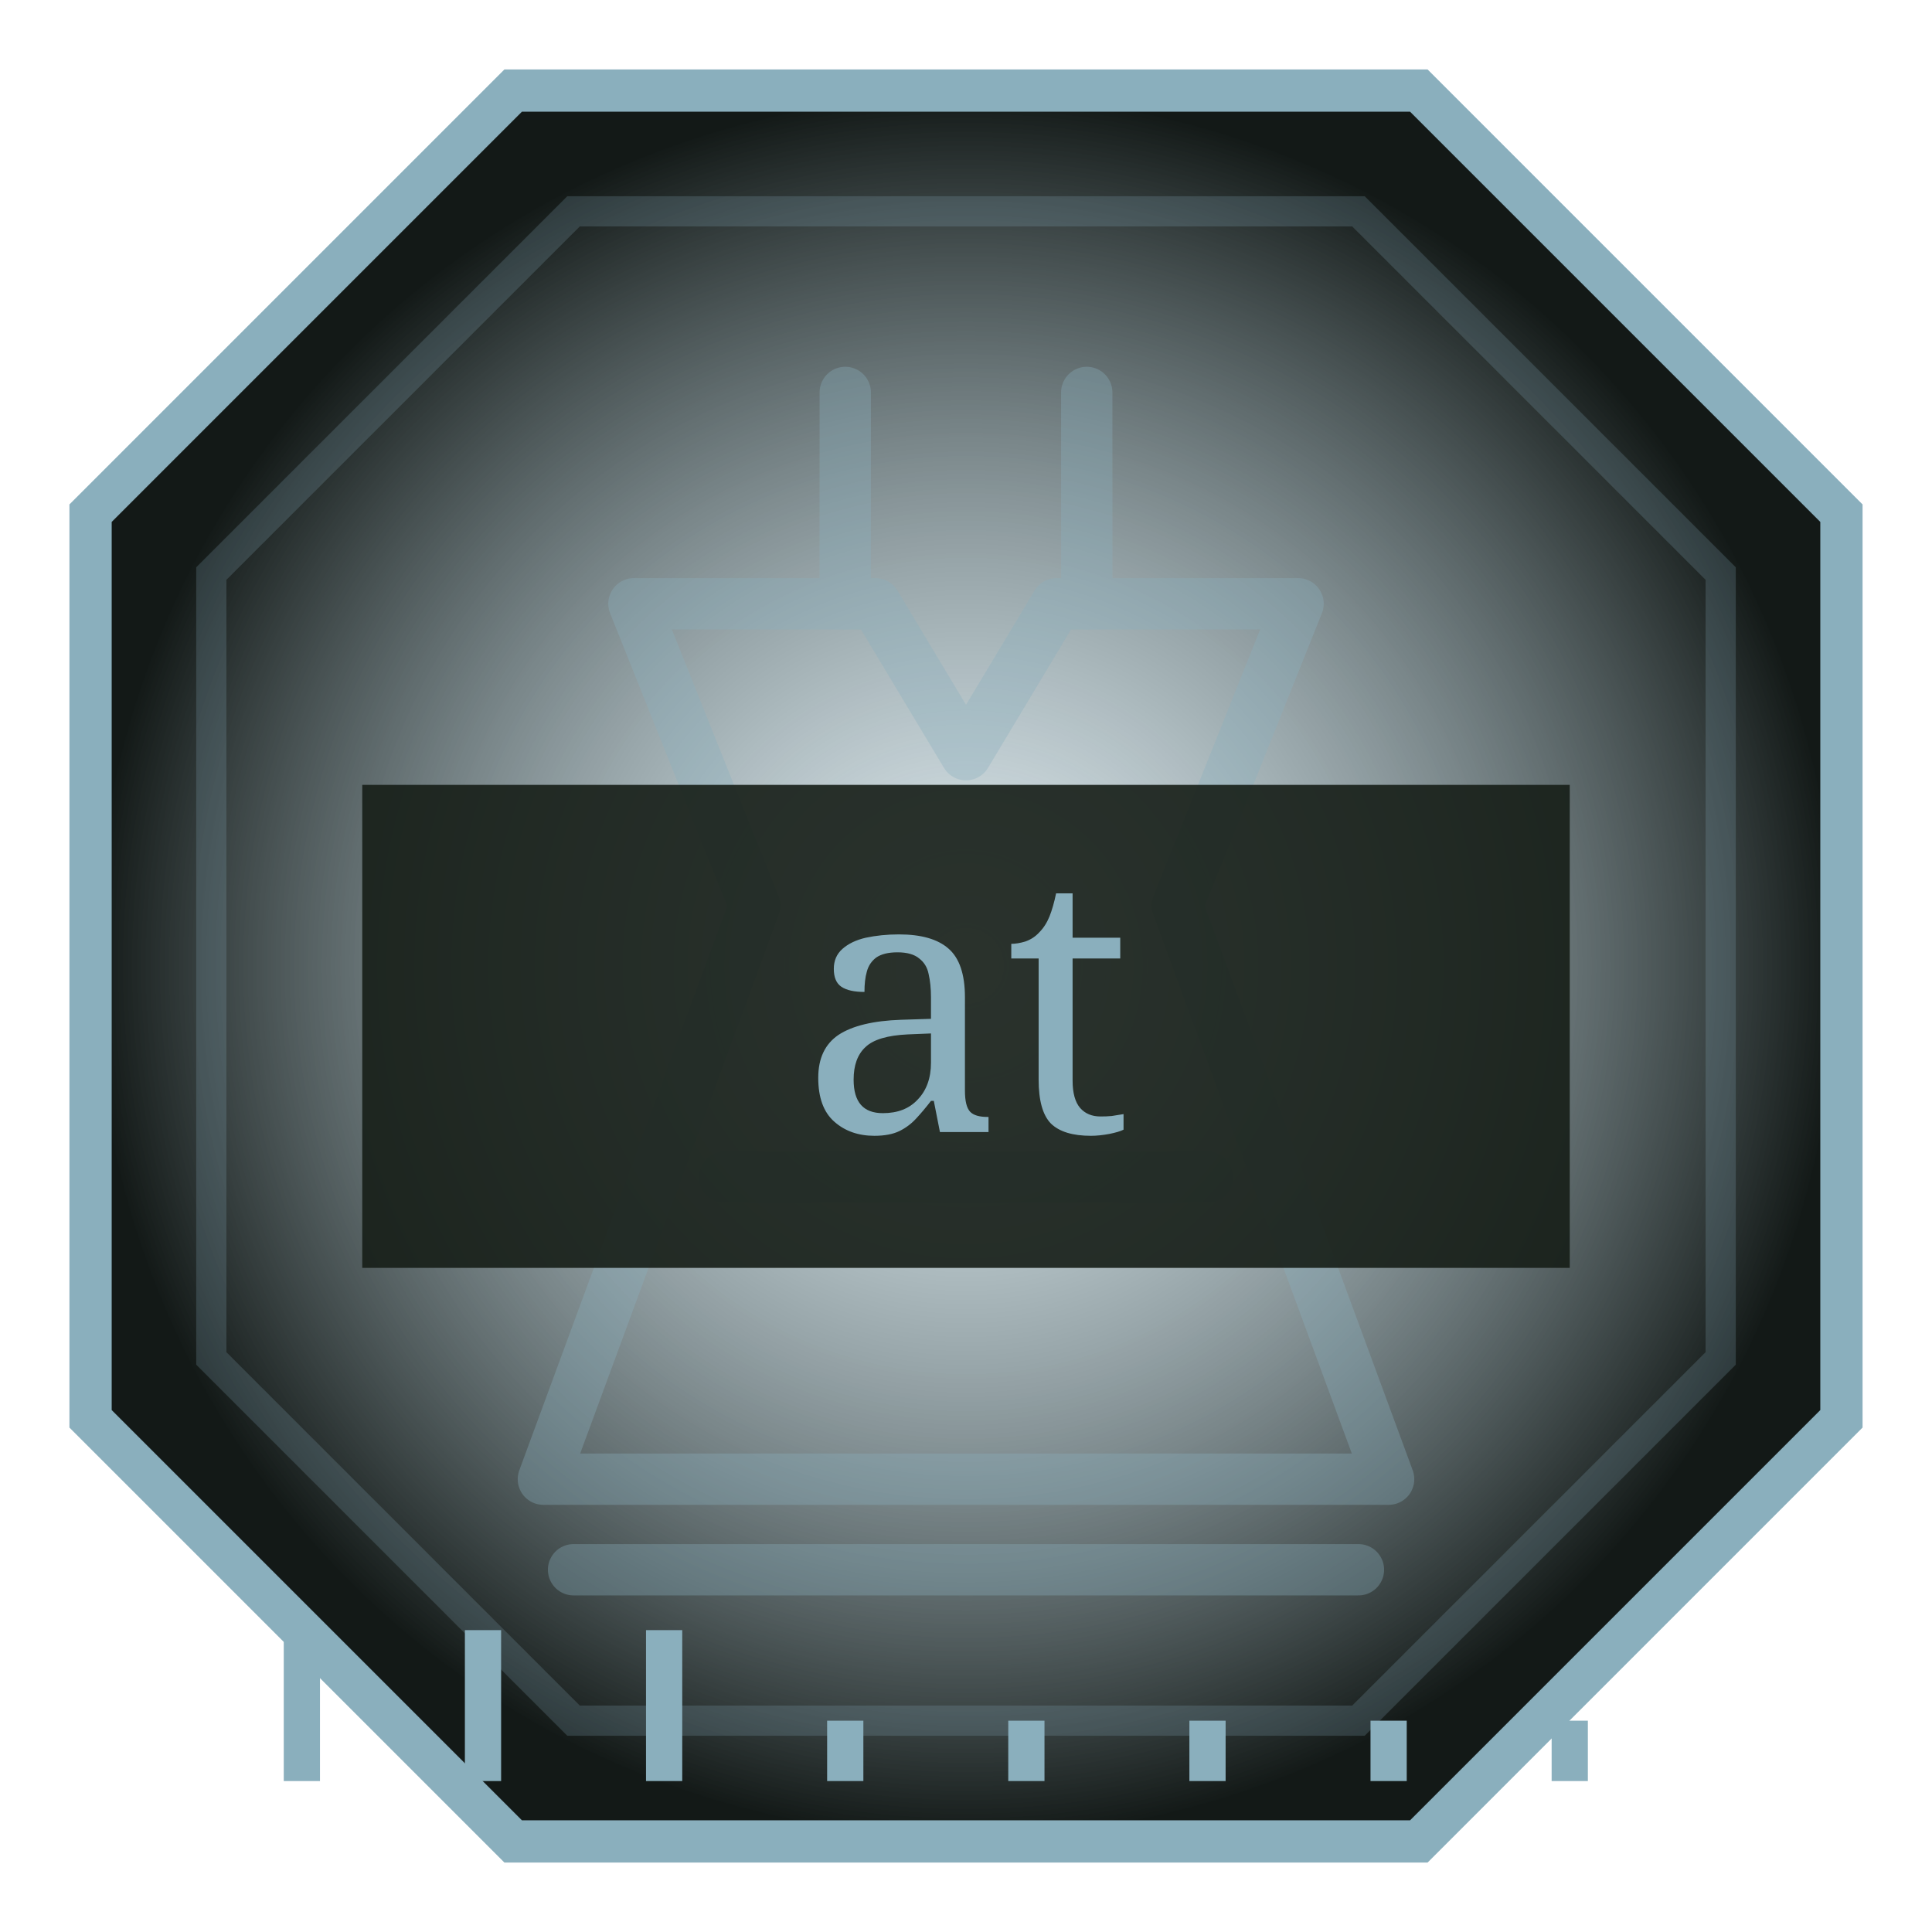
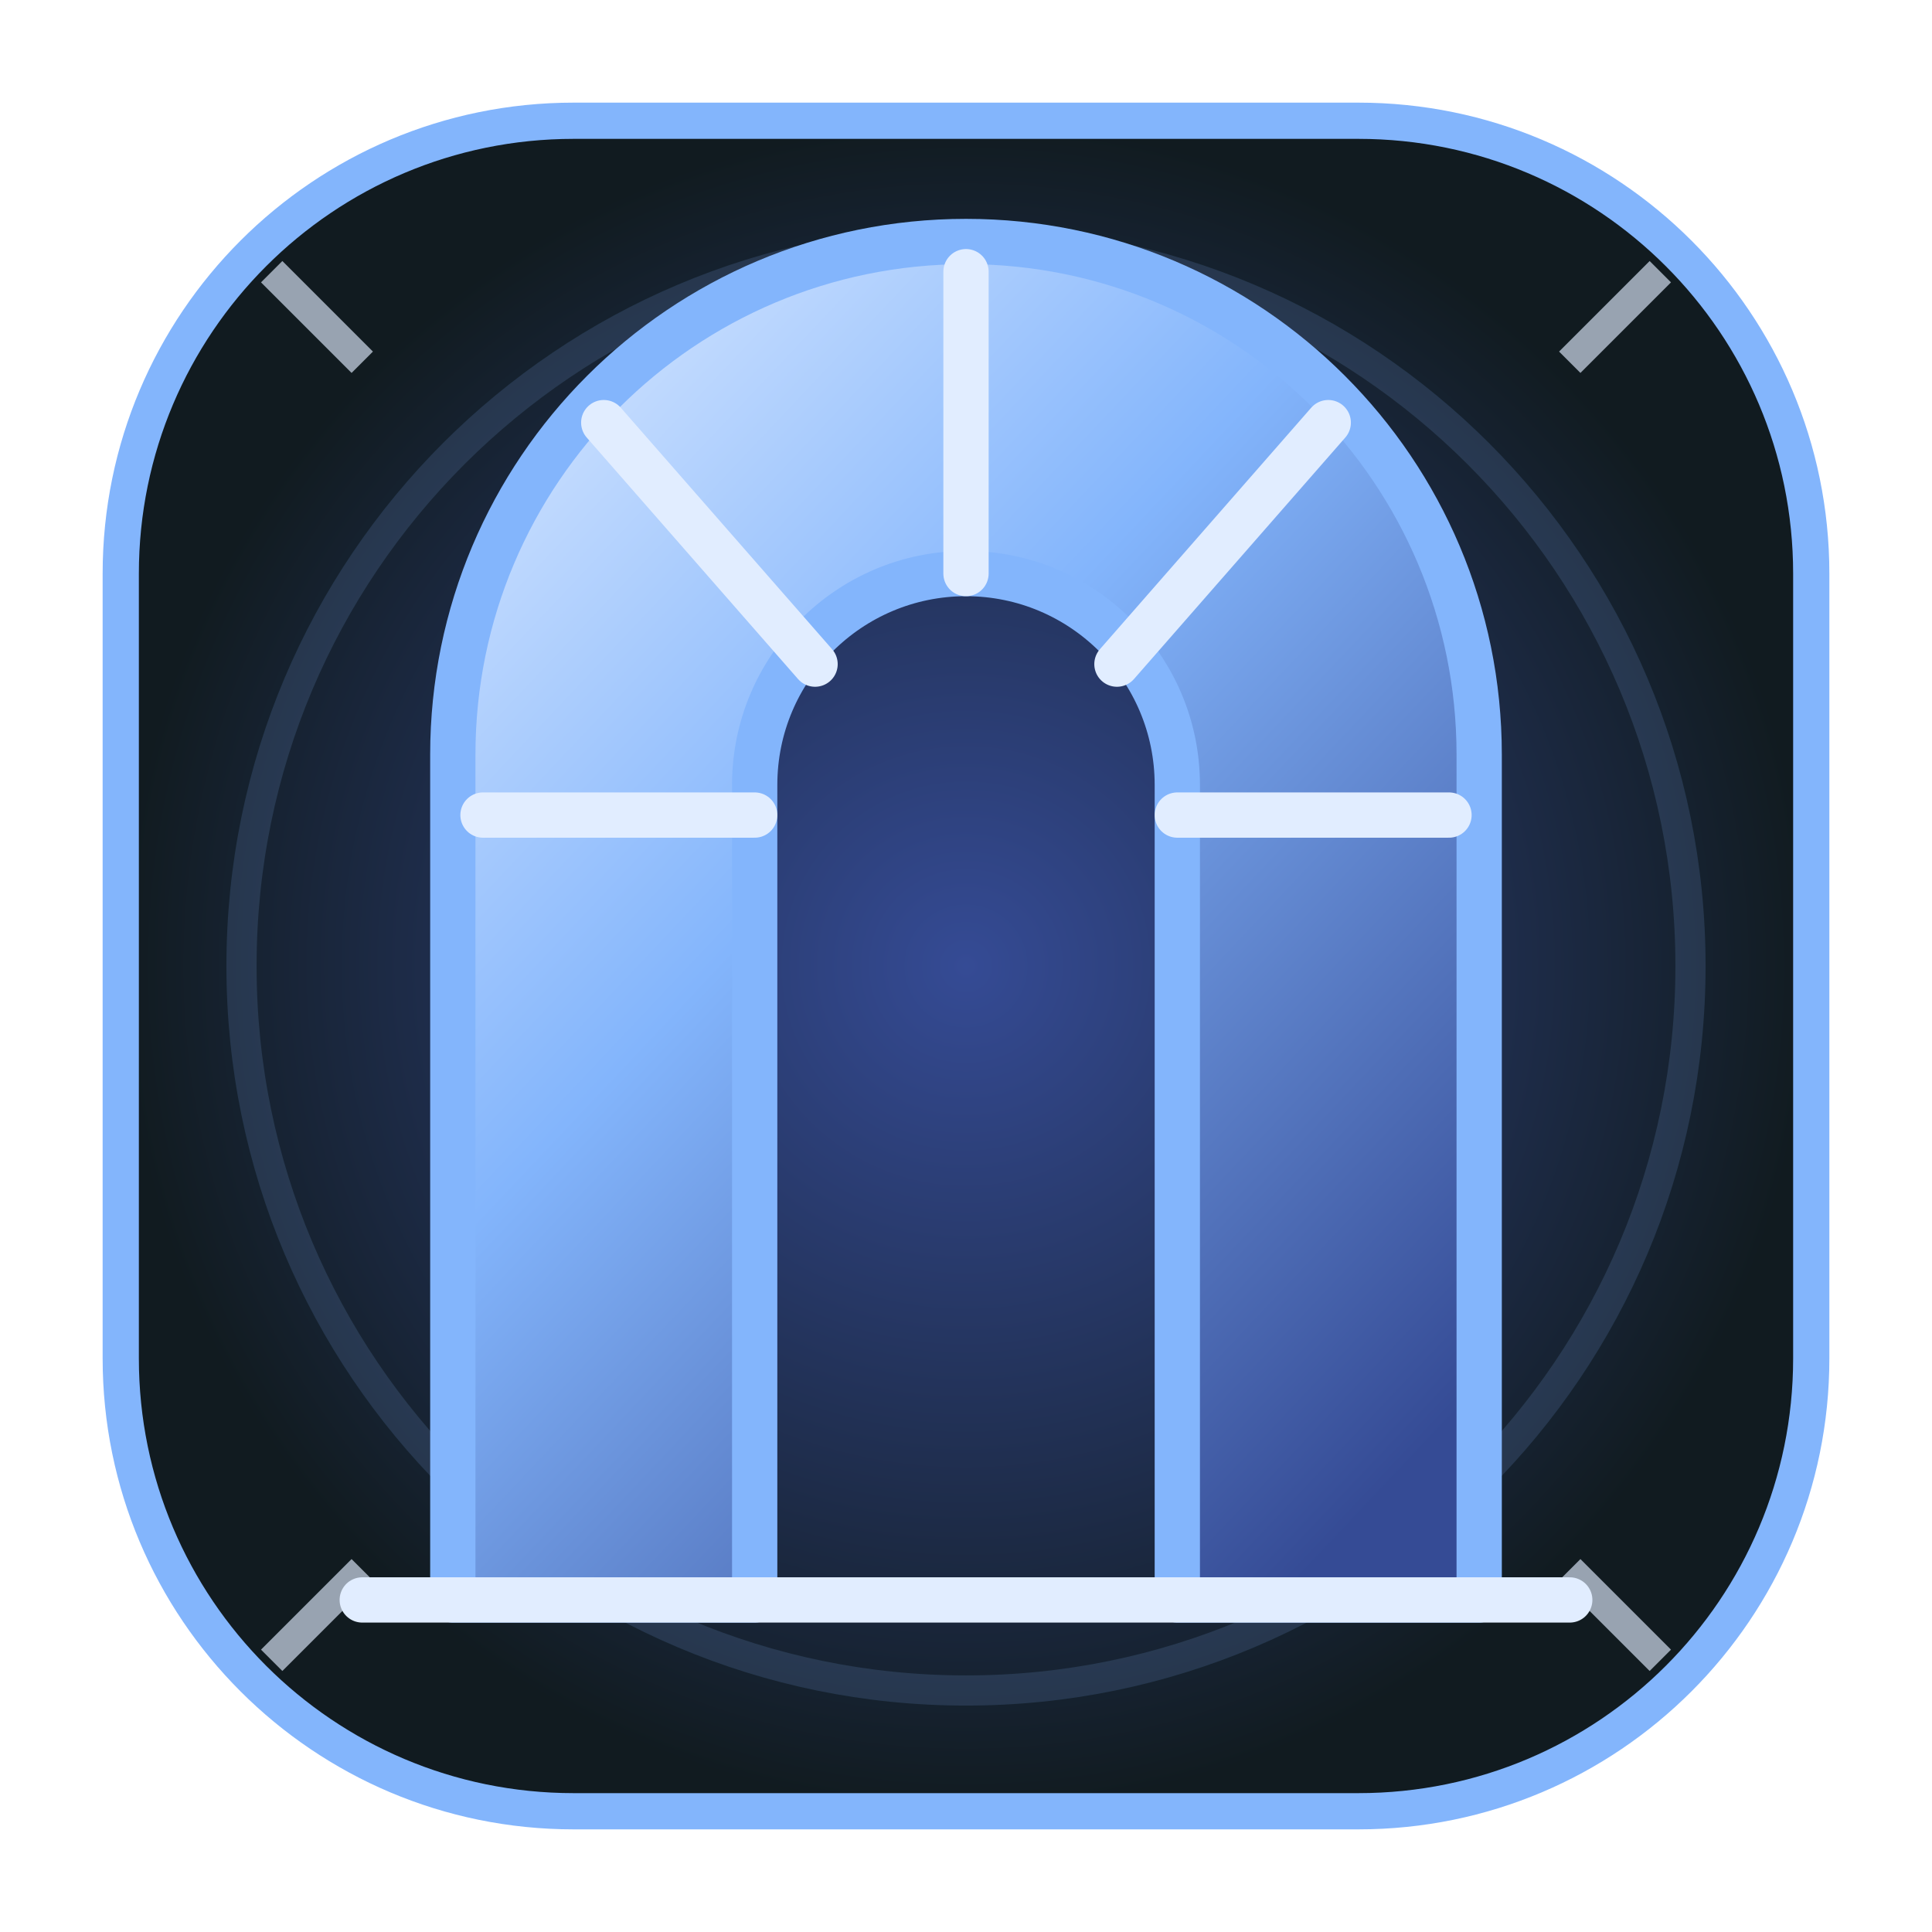
- <svg xmlns="http://www.w3.org/2000/svg" viewBox="0 0 64 64">
+ <svg xmlns="http://www.w3.org/2000/svg" viewBox="0 0 64 64" data-motif="gate" data-palette="blue">
  <defs>
    <radialGradient id="bg">
-       <stop stop-color="#8aafbd" stop-opacity=".26" />
-       <stop offset="1" stop-color="#131917" />
+       <stop stop-color="#354b95" />
+       <stop offset="1" stop-color="#111b20" />
    </radialGradient>
+     <linearGradient id="art" x2=".8" y2="1">
+       <stop stop-color="#e1edff" />
+       <stop offset=".45" stop-color="#83b5fc" />
+       <stop offset="1" stop-color="#354b95" />
+     </linearGradient>
  </defs>
-   <path d="M17 3h30l14 14v30L47 61H17L3 47V17z" fill="url(#bg)" stroke="#8aafbd" stroke-width="1.4" />
-   <path d="M19 7h26l12 12v26L45 57H19L7 45V19z" fill="none" stroke="#8aafbd" opacity=".22" />
-   <g fill="none" stroke="#8aafbd" stroke-width="1.7" stroke-linejoin="round" stroke-linecap="round" opacity=".35">
-     <path d="M21 20h8l3 5 3-5h8l-4 10 7 19H18l7-19z" />
-     <path d="M24 39h16M28 20v-7m8 7v-7M19 52h26" />
+   <g fill="url(#bg)" stroke="#83b5fc" stroke-width="1.2">
+     <rect x="4" y="4" width="56" height="56" rx="15" />
  </g>
-   <path d="M12 26h40v16H12z" fill="#161e17" opacity=".9" />
-   <text x="32" y="37.5" fill="#8aafbd" font-size="12" font-family="Georgia,serif" text-anchor="middle">at</text>
-   <g fill="none" stroke="#8aafbd" stroke-width="1.2">
-     <path d="M10 59v-5" />
-     <path d="M16 59v-5" />
-     <path d="M22 59v-5" />
-     <path d="M28 59v-2" />
-     <path d="M34 59v-2" />
-     <path d="M40 59v-2" />
-     <path d="M46 59v-2" />
-     <path d="M52 59v-2" />
+   <circle cx="32" cy="32" r="24" fill="none" stroke="#83b5fc" opacity=".15" />
+   <path d="m9 9 3 3m40 40 3 3M9 55l3-3M52 12l3-3" stroke="#e1edff" opacity=".65" />
+   <style>.shine{fill:none;stroke:#e1edff;stroke-width:1.5}</style>
+   <g fill="url(#art)" stroke="#83b5fc" stroke-width="1.5" stroke-linecap="round" stroke-linejoin="round">
+     <path d="M15 53V25a17 17 0 0 1 34 0v28H39V26a7 7 0 0 0-14 0v27Z" />
+     <path class="shine" d="M12 53h40M16 27h9m14 0h9M32 9v10m-12-5 7 8m17-8-7 8" />
  </g>
</svg>
